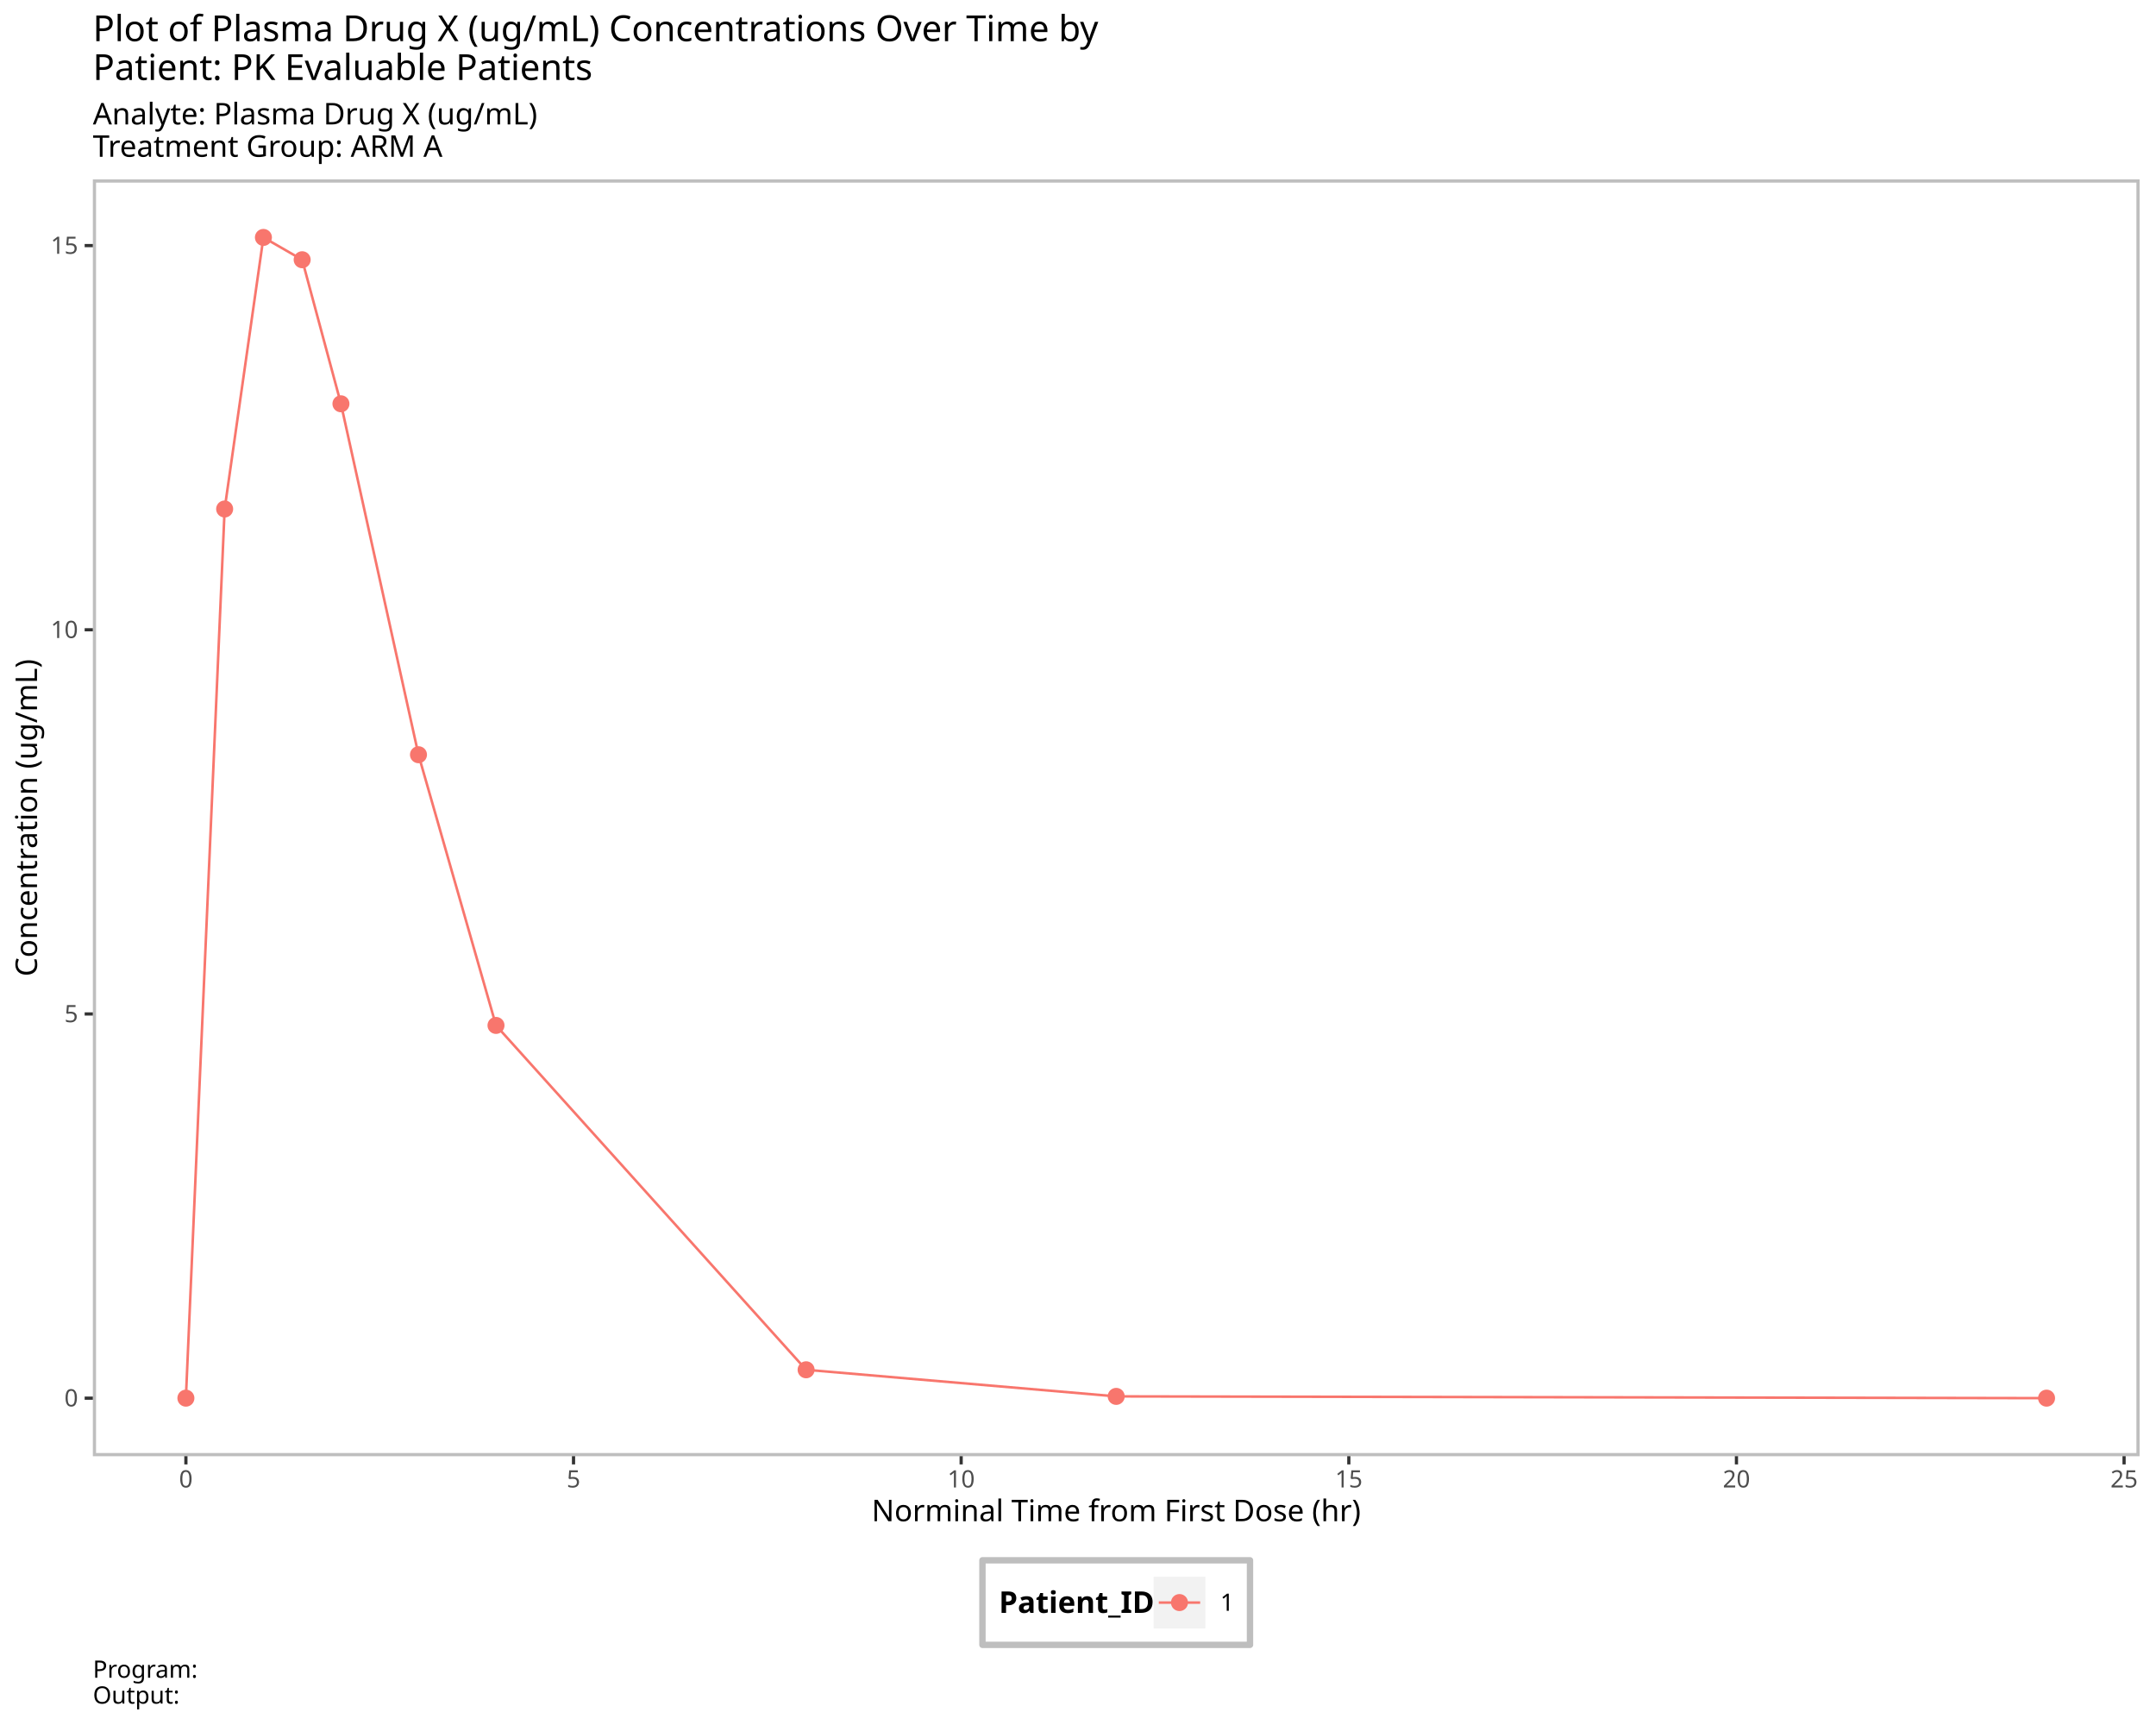
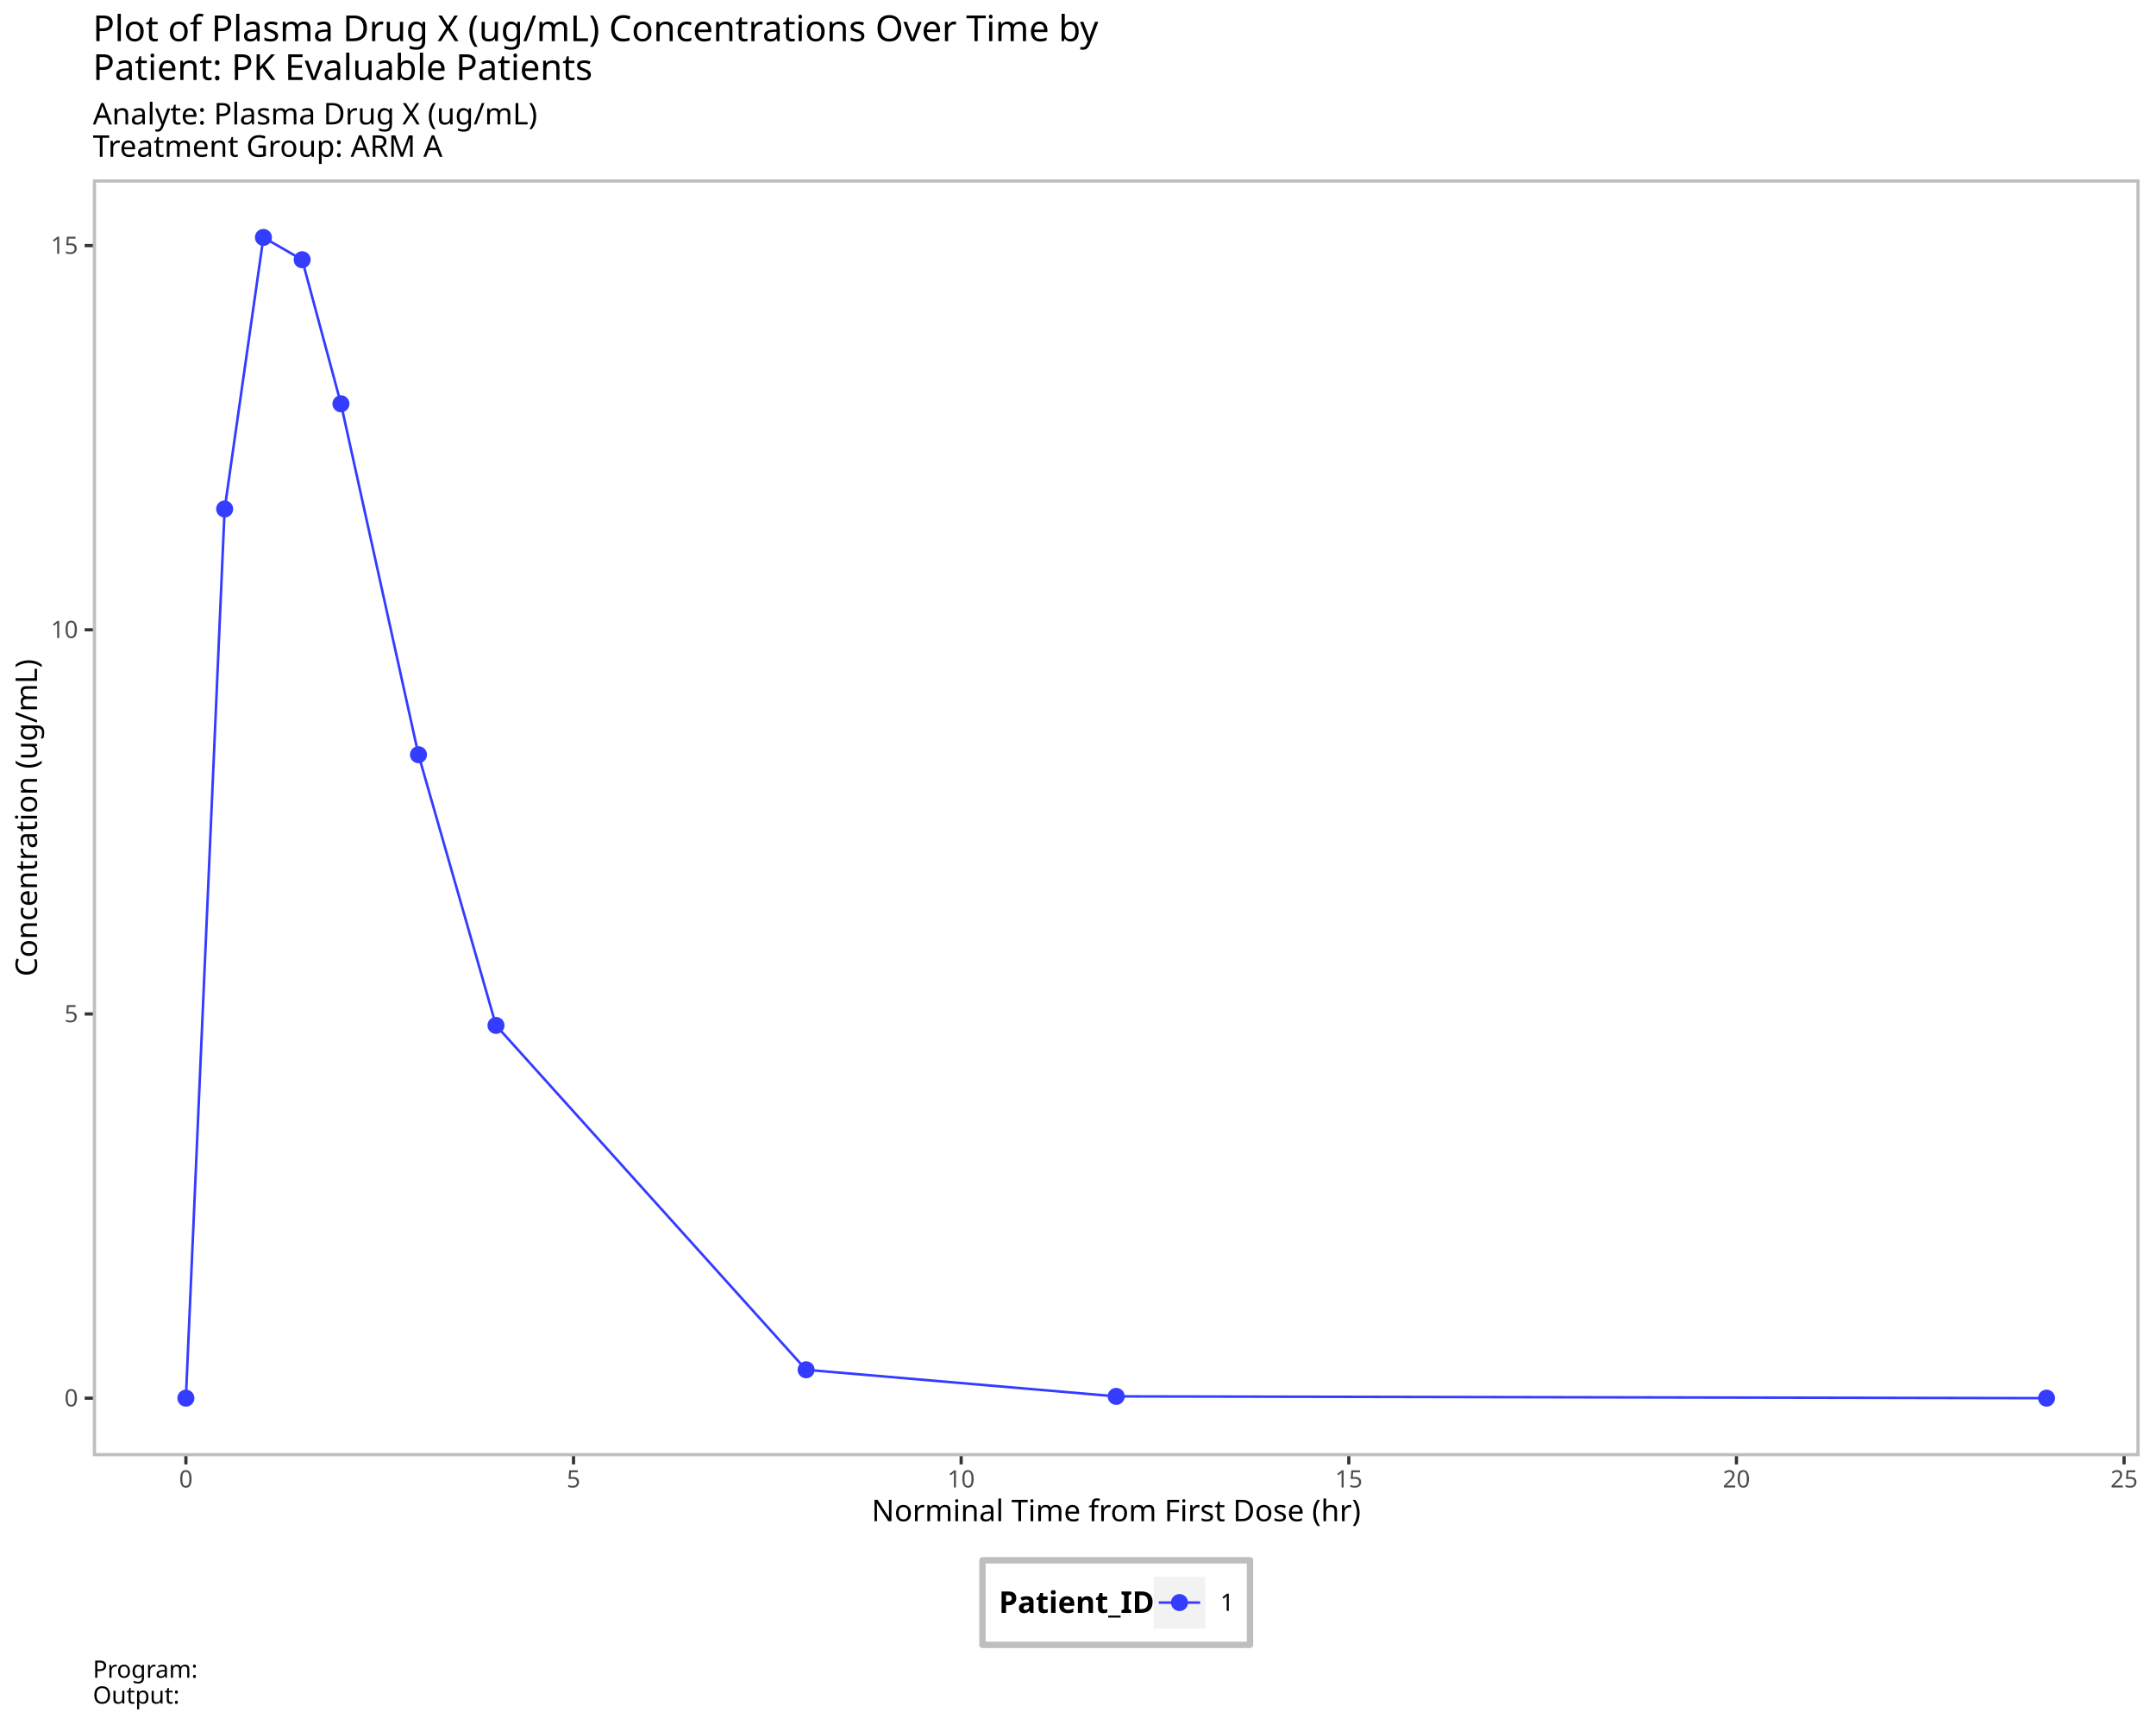
<svg xmlns="http://www.w3.org/2000/svg" class="svglite" data-engine-version="2.0" width="720.00pt" height="576.00pt" viewBox="0 0 720.00 576.00">
  <defs>
    <style type="text/css">
    .svglite line, .svglite polyline, .svglite polygon, .svglite path, .svglite rect, .svglite circle {
      fill: none;
      stroke: #000000;
      stroke-linecap: round;
      stroke-linejoin: round;
      stroke-miterlimit: 10.00;
    }
  </style>
  </defs>
  <rect width="100%" height="100%" style="stroke: none; fill: #FFFFFF;" />
  <defs>
    <clipPath id="cpMC4wMHw3MjAuMDB8MC4wMHw1NzYuMDA=">
      <rect x="0.00" y="0.00" width="720.00" height="576.00" />
    </clipPath>
  </defs>
  <g clip-path="url(#cpMC4wMHw3MjAuMDB8MC4wMHw1NzYuMDA=)">
    <rect x="0.00" y="0.00" width="720.00" height="576.00" style="stroke-width: 1.07; stroke: #FFFFFF; fill: #FFFFFF;" />
  </g>
  <defs>
    <clipPath id="cpMzEuMDF8NzE0LjUyfDU5LjkxfDQ4Ni4yNA==">
      <rect x="31.01" y="59.91" width="683.51" height="426.34" />
    </clipPath>
  </defs>
  <g clip-path="url(#cpMzEuMDF8NzE0LjUyfDU5LjkxfDQ4Ni4yNA==)">
-     <polyline points="62.08,466.86 75.02,169.96 87.97,79.28 100.91,86.73 113.86,134.83 139.75,252.01 165.64,342.40 269.20,457.39 372.76,466.27 683.45,466.86 " style="stroke-width: 0.85; stroke: #F8766D; stroke-linecap: butt;" />
-     <circle cx="62.08" cy="466.86" r="2.49" style="stroke-width: 0.71; stroke: #F8766D; fill: #F8766D;" />
-     <circle cx="75.02" cy="169.96" r="2.49" style="stroke-width: 0.71; stroke: #F8766D; fill: #F8766D;" />
-     <circle cx="87.97" cy="79.28" r="2.49" style="stroke-width: 0.71; stroke: #F8766D; fill: #F8766D;" />
-     <circle cx="100.91" cy="86.73" r="2.49" style="stroke-width: 0.71; stroke: #F8766D; fill: #F8766D;" />
-     <circle cx="113.86" cy="134.83" r="2.49" style="stroke-width: 0.71; stroke: #F8766D; fill: #F8766D;" />
-     <circle cx="139.75" cy="252.01" r="2.49" style="stroke-width: 0.71; stroke: #F8766D; fill: #F8766D;" />
-     <circle cx="165.64" cy="342.40" r="2.49" style="stroke-width: 0.71; stroke: #F8766D; fill: #F8766D;" />
-     <circle cx="269.20" cy="457.39" r="2.49" style="stroke-width: 0.71; stroke: #F8766D; fill: #F8766D;" />
-     <circle cx="372.76" cy="466.27" r="2.49" style="stroke-width: 0.71; stroke: #F8766D; fill: #F8766D;" />
-     <circle cx="683.45" cy="466.86" r="2.49" style="stroke-width: 0.71; stroke: #F8766D; fill: #F8766D;" />
+     <polyline points="62.08,466.86 75.02,169.96 87.97,79.28 100.91,86.73 113.86,134.83 139.75,252.01 165.64,342.40 269.20,457.39 372.76,466.27 683.45,466.86 " style="stroke-width: 0.85; stroke: #343CFF; stroke-linecap: butt;" />
+     <circle cx="62.08" cy="466.86" r="2.49" style="stroke-width: 0.71; stroke: #343CFF; fill: #343CFF;" />
+     <circle cx="75.02" cy="169.96" r="2.49" style="stroke-width: 0.71; stroke: #343CFF; fill: #343CFF;" />
+     <circle cx="87.97" cy="79.28" r="2.49" style="stroke-width: 0.71; stroke: #343CFF; fill: #343CFF;" />
+     <circle cx="100.91" cy="86.73" r="2.49" style="stroke-width: 0.71; stroke: #343CFF; fill: #343CFF;" />
+     <circle cx="113.86" cy="134.83" r="2.49" style="stroke-width: 0.71; stroke: #343CFF; fill: #343CFF;" />
+     <circle cx="139.75" cy="252.01" r="2.49" style="stroke-width: 0.71; stroke: #343CFF; fill: #343CFF;" />
+     <circle cx="165.64" cy="342.40" r="2.49" style="stroke-width: 0.71; stroke: #343CFF; fill: #343CFF;" />
+     <circle cx="269.20" cy="457.39" r="2.49" style="stroke-width: 0.71; stroke: #343CFF; fill: #343CFF;" />
+     <circle cx="372.76" cy="466.27" r="2.49" style="stroke-width: 0.71; stroke: #343CFF; fill: #343CFF;" />
+     <circle cx="683.45" cy="466.86" r="2.49" style="stroke-width: 0.71; stroke: #343CFF; fill: #343CFF;" />
    <rect x="31.01" y="59.91" width="683.51" height="426.34" style="stroke-width: 2.13; stroke: #BEBEBE;" />
  </g>
  <g clip-path="url(#cpMC4wMHw3MjAuMDB8MC4wMHw1NzYuMDA=)">
    <text x="26.08" y="469.62" text-anchor="end" style="font-size: 8.00px; fill: #4D4D4D; font-family: sans;" textLength="4.45px" lengthAdjust="spacingAndGlyphs">0</text>
    <text x="26.08" y="341.33" text-anchor="end" style="font-size: 8.00px; fill: #4D4D4D; font-family: sans;" textLength="4.45px" lengthAdjust="spacingAndGlyphs">5</text>
    <text x="26.08" y="213.04" text-anchor="end" style="font-size: 8.00px; fill: #4D4D4D; font-family: sans;" textLength="8.90px" lengthAdjust="spacingAndGlyphs">10</text>
    <text x="26.08" y="84.76" text-anchor="end" style="font-size: 8.00px; fill: #4D4D4D; font-family: sans;" textLength="8.90px" lengthAdjust="spacingAndGlyphs">15</text>
    <polyline points="28.27,466.86 31.01,466.86 " style="stroke-width: 1.07; stroke: #333333; stroke-linecap: butt;" />
    <polyline points="28.27,338.58 31.01,338.58 " style="stroke-width: 1.07; stroke: #333333; stroke-linecap: butt;" />
    <polyline points="28.27,210.29 31.01,210.29 " style="stroke-width: 1.07; stroke: #333333; stroke-linecap: butt;" />
    <polyline points="28.27,82.00 31.01,82.00 " style="stroke-width: 1.07; stroke: #333333; stroke-linecap: butt;" />
    <polyline points="62.08,488.98 62.08,486.24 " style="stroke-width: 1.07; stroke: #333333; stroke-linecap: butt;" />
    <polyline points="191.53,488.98 191.53,486.24 " style="stroke-width: 1.07; stroke: #333333; stroke-linecap: butt;" />
    <polyline points="320.98,488.98 320.98,486.24 " style="stroke-width: 1.07; stroke: #333333; stroke-linecap: butt;" />
    <polyline points="450.44,488.98 450.44,486.24 " style="stroke-width: 1.07; stroke: #333333; stroke-linecap: butt;" />
    <polyline points="579.89,488.98 579.89,486.24 " style="stroke-width: 1.07; stroke: #333333; stroke-linecap: butt;" />
    <polyline points="709.34,488.98 709.34,486.24 " style="stroke-width: 1.07; stroke: #333333; stroke-linecap: butt;" />
    <text x="62.08" y="496.68" text-anchor="middle" style="font-size: 8.00px; fill: #4D4D4D; font-family: sans;" textLength="4.45px" lengthAdjust="spacingAndGlyphs">0</text>
    <text x="191.53" y="496.68" text-anchor="middle" style="font-size: 8.00px; fill: #4D4D4D; font-family: sans;" textLength="4.45px" lengthAdjust="spacingAndGlyphs">5</text>
    <text x="320.98" y="496.68" text-anchor="middle" style="font-size: 8.00px; fill: #4D4D4D; font-family: sans;" textLength="8.90px" lengthAdjust="spacingAndGlyphs">10</text>
    <text x="450.44" y="496.68" text-anchor="middle" style="font-size: 8.00px; fill: #4D4D4D; font-family: sans;" textLength="8.90px" lengthAdjust="spacingAndGlyphs">15</text>
    <text x="579.89" y="496.68" text-anchor="middle" style="font-size: 8.00px; fill: #4D4D4D; font-family: sans;" textLength="8.90px" lengthAdjust="spacingAndGlyphs">20</text>
    <text x="709.34" y="496.68" text-anchor="middle" style="font-size: 8.00px; fill: #4D4D4D; font-family: sans;" textLength="8.90px" lengthAdjust="spacingAndGlyphs">25</text>
    <text x="372.76" y="507.96" text-anchor="middle" style="font-size: 10.00px; font-family: sans;" textLength="154.48px" lengthAdjust="spacingAndGlyphs">Norminal Time from First Dose (hr)</text>
    <text transform="translate(12.36,273.07) rotate(-90)" text-anchor="middle" style="font-size: 10.00px; font-family: sans;" textLength="99.50px" lengthAdjust="spacingAndGlyphs">Concentration (ug/mL)</text>
    <rect x="328.09" y="521.00" width="89.35" height="28.24" style="stroke-width: 2.13; stroke: #BEBEBE;" />
    <text x="333.57" y="538.56" style="font-size: 10.00px; font-weight: bold; font-family: sans;" textLength="46.70px" lengthAdjust="spacingAndGlyphs">Patient_ID</text>
    <rect x="385.25" y="526.48" width="17.28" height="17.28" style="stroke-width: 1.07; stroke: none; fill: #F2F2F2;" />
-     <line x1="386.98" y1="535.12" x2="400.80" y2="535.12" style="stroke-width: 0.85; stroke: #F8766D; stroke-linecap: butt;" />
-     <circle cx="393.89" cy="535.12" r="2.49" style="stroke-width: 0.71; stroke: #F8766D; fill: #F8766D;" />
+     <line x1="386.98" y1="535.12" x2="400.80" y2="535.12" style="stroke-width: 0.85; stroke: #343CFF; stroke-linecap: butt;" />
+     <circle cx="393.89" cy="535.12" r="2.49" style="stroke-width: 0.71; stroke: #343CFF; fill: #343CFF;" />
    <text x="407.51" y="537.87" style="font-size: 8.00px; font-family: sans;" textLength="4.45px" lengthAdjust="spacingAndGlyphs">1</text>
    <text x="31.01" y="41.55" style="font-size: 10.00px; font-family: sans;" textLength="146.19px" lengthAdjust="spacingAndGlyphs">Analyte: Plasma Drug X (ug/mL) </text>
    <text x="31.01" y="52.35" style="font-size: 10.00px; font-family: sans;" textLength="113.39px" lengthAdjust="spacingAndGlyphs">Treatment Group: ARM A</text>
    <text x="31.01" y="13.74" style="font-size: 12.00px; font-family: sans;" textLength="322.17px" lengthAdjust="spacingAndGlyphs">Plot of Plasma Drug X (ug/mL) Concentrations Over Time by</text>
    <text x="31.01" y="26.70" style="font-size: 12.00px; font-family: sans;" textLength="162.78px" lengthAdjust="spacingAndGlyphs">Patient: PK Evaluable Patients</text>
    <text x="31.01" y="560.22" style="font-size: 8.00px; font-family: sans;" textLength="35.13px" lengthAdjust="spacingAndGlyphs">Program: </text>
    <text x="31.01" y="568.86" style="font-size: 8.00px; font-family: sans;" textLength="26.24px" lengthAdjust="spacingAndGlyphs">Output:</text>
  </g>
</svg>
